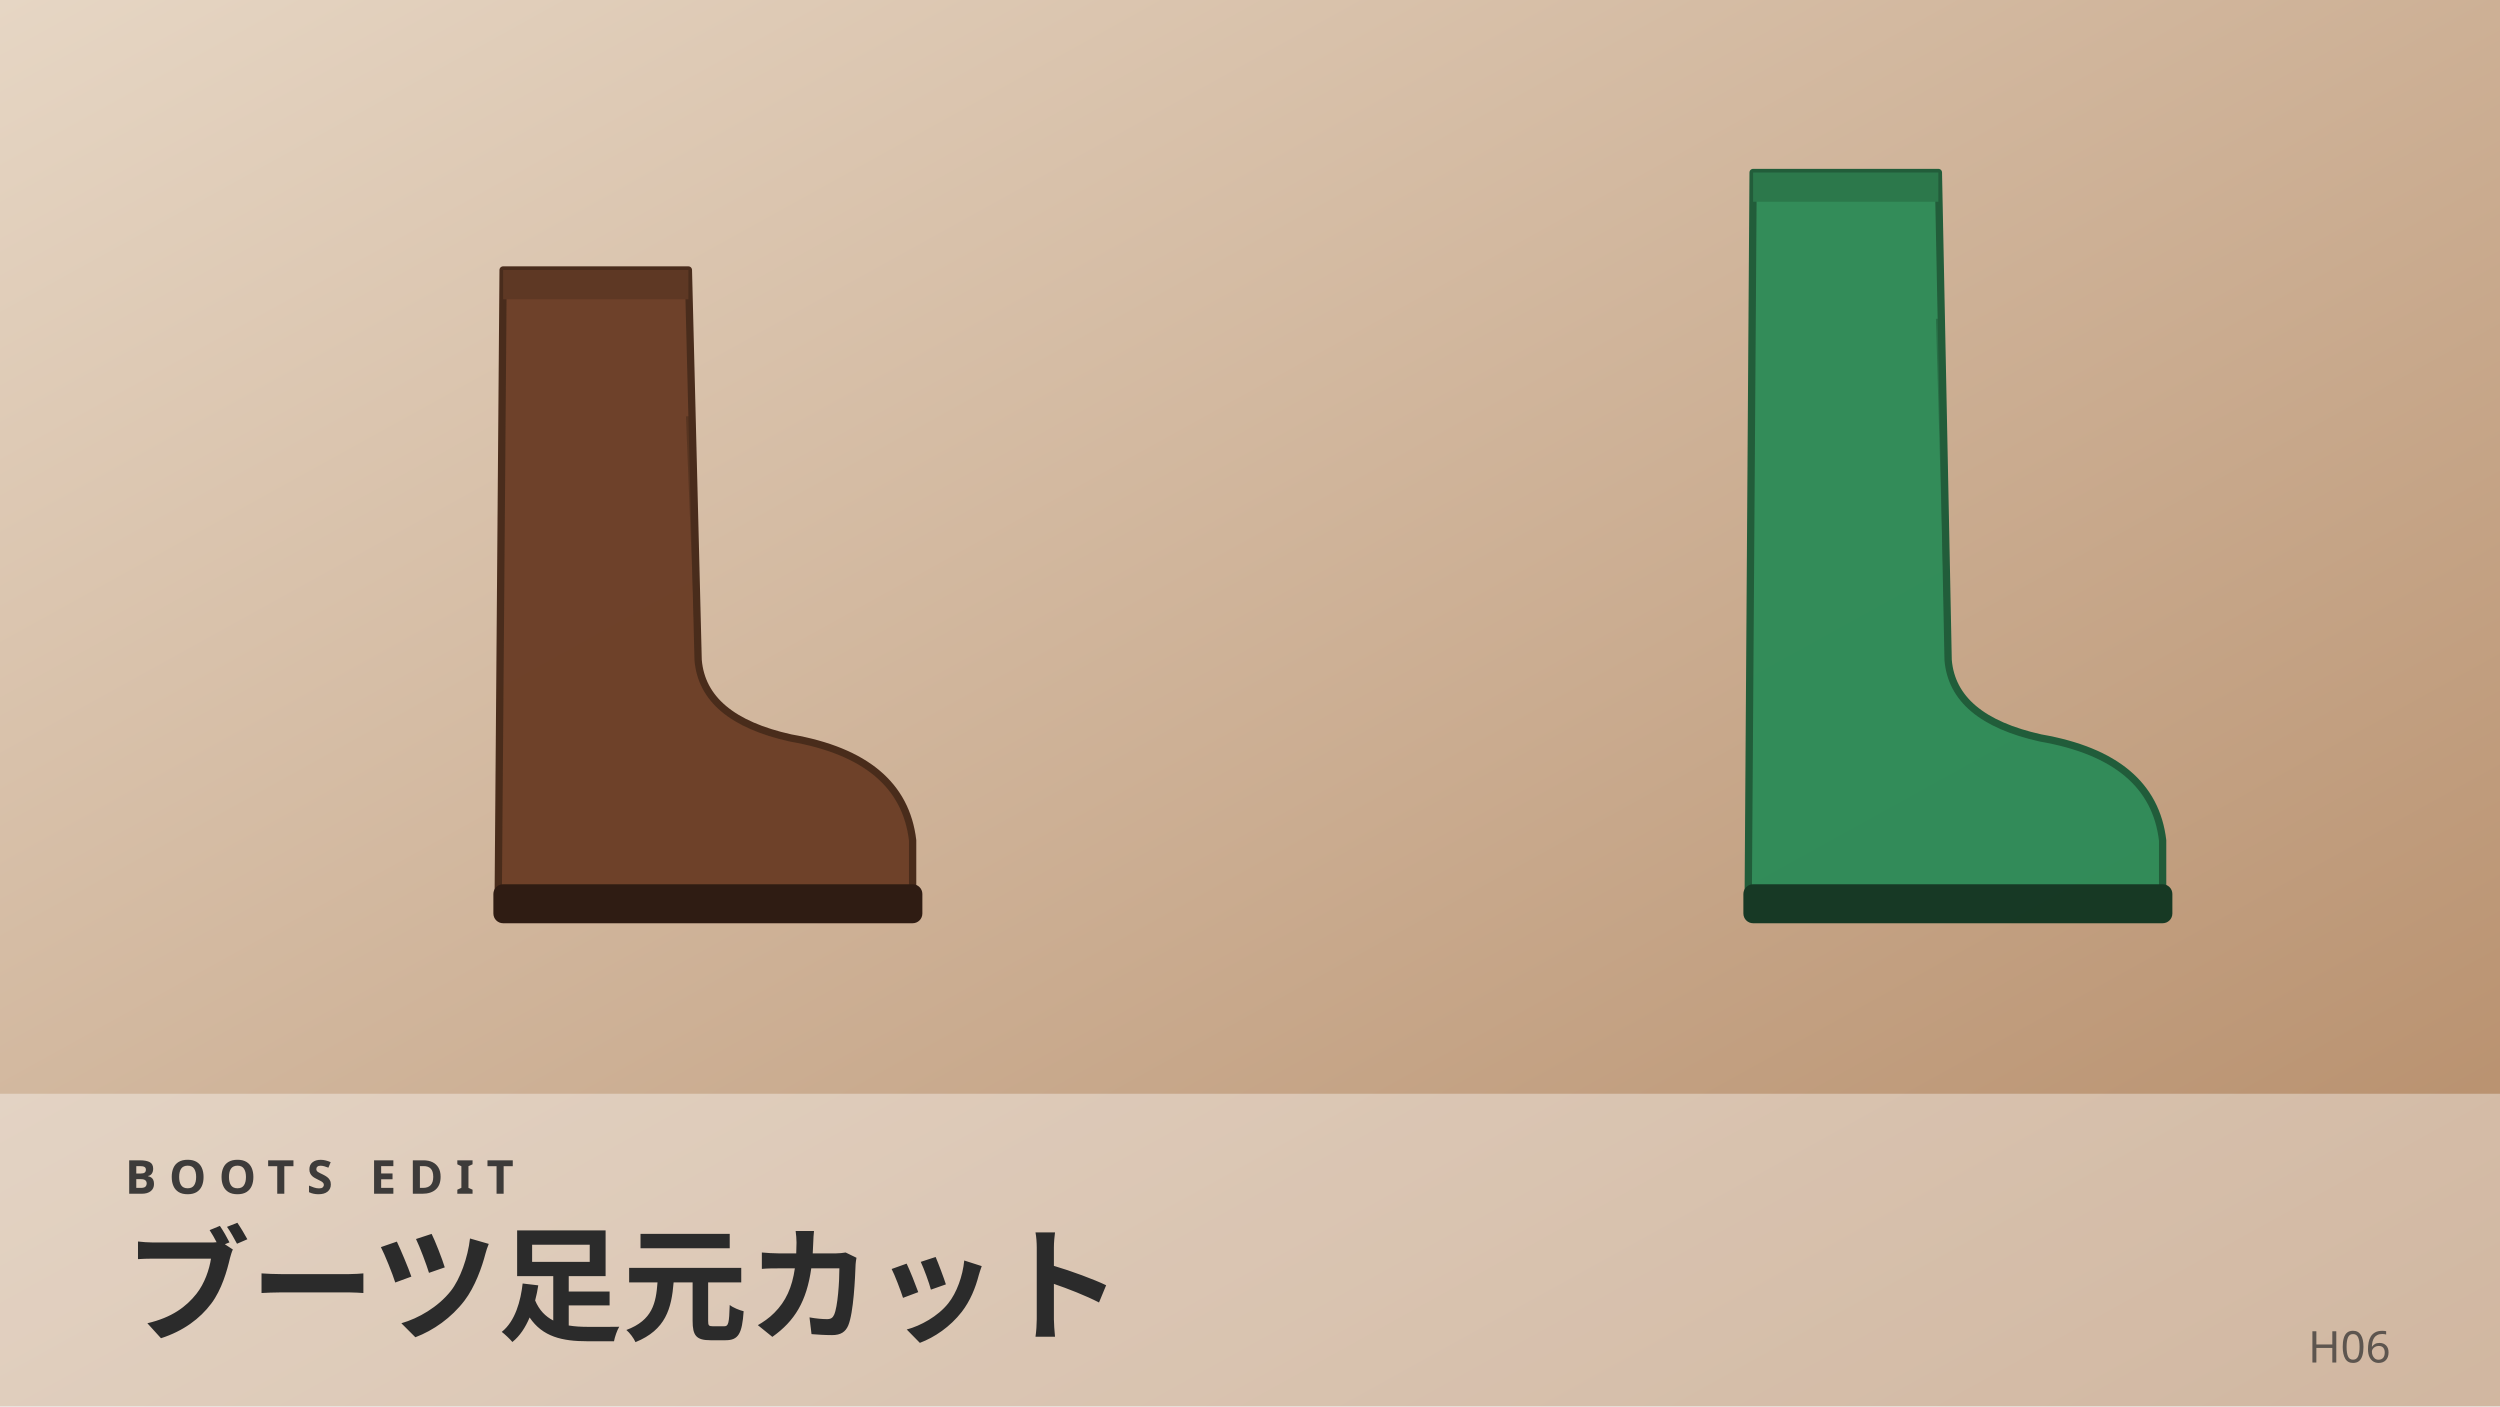
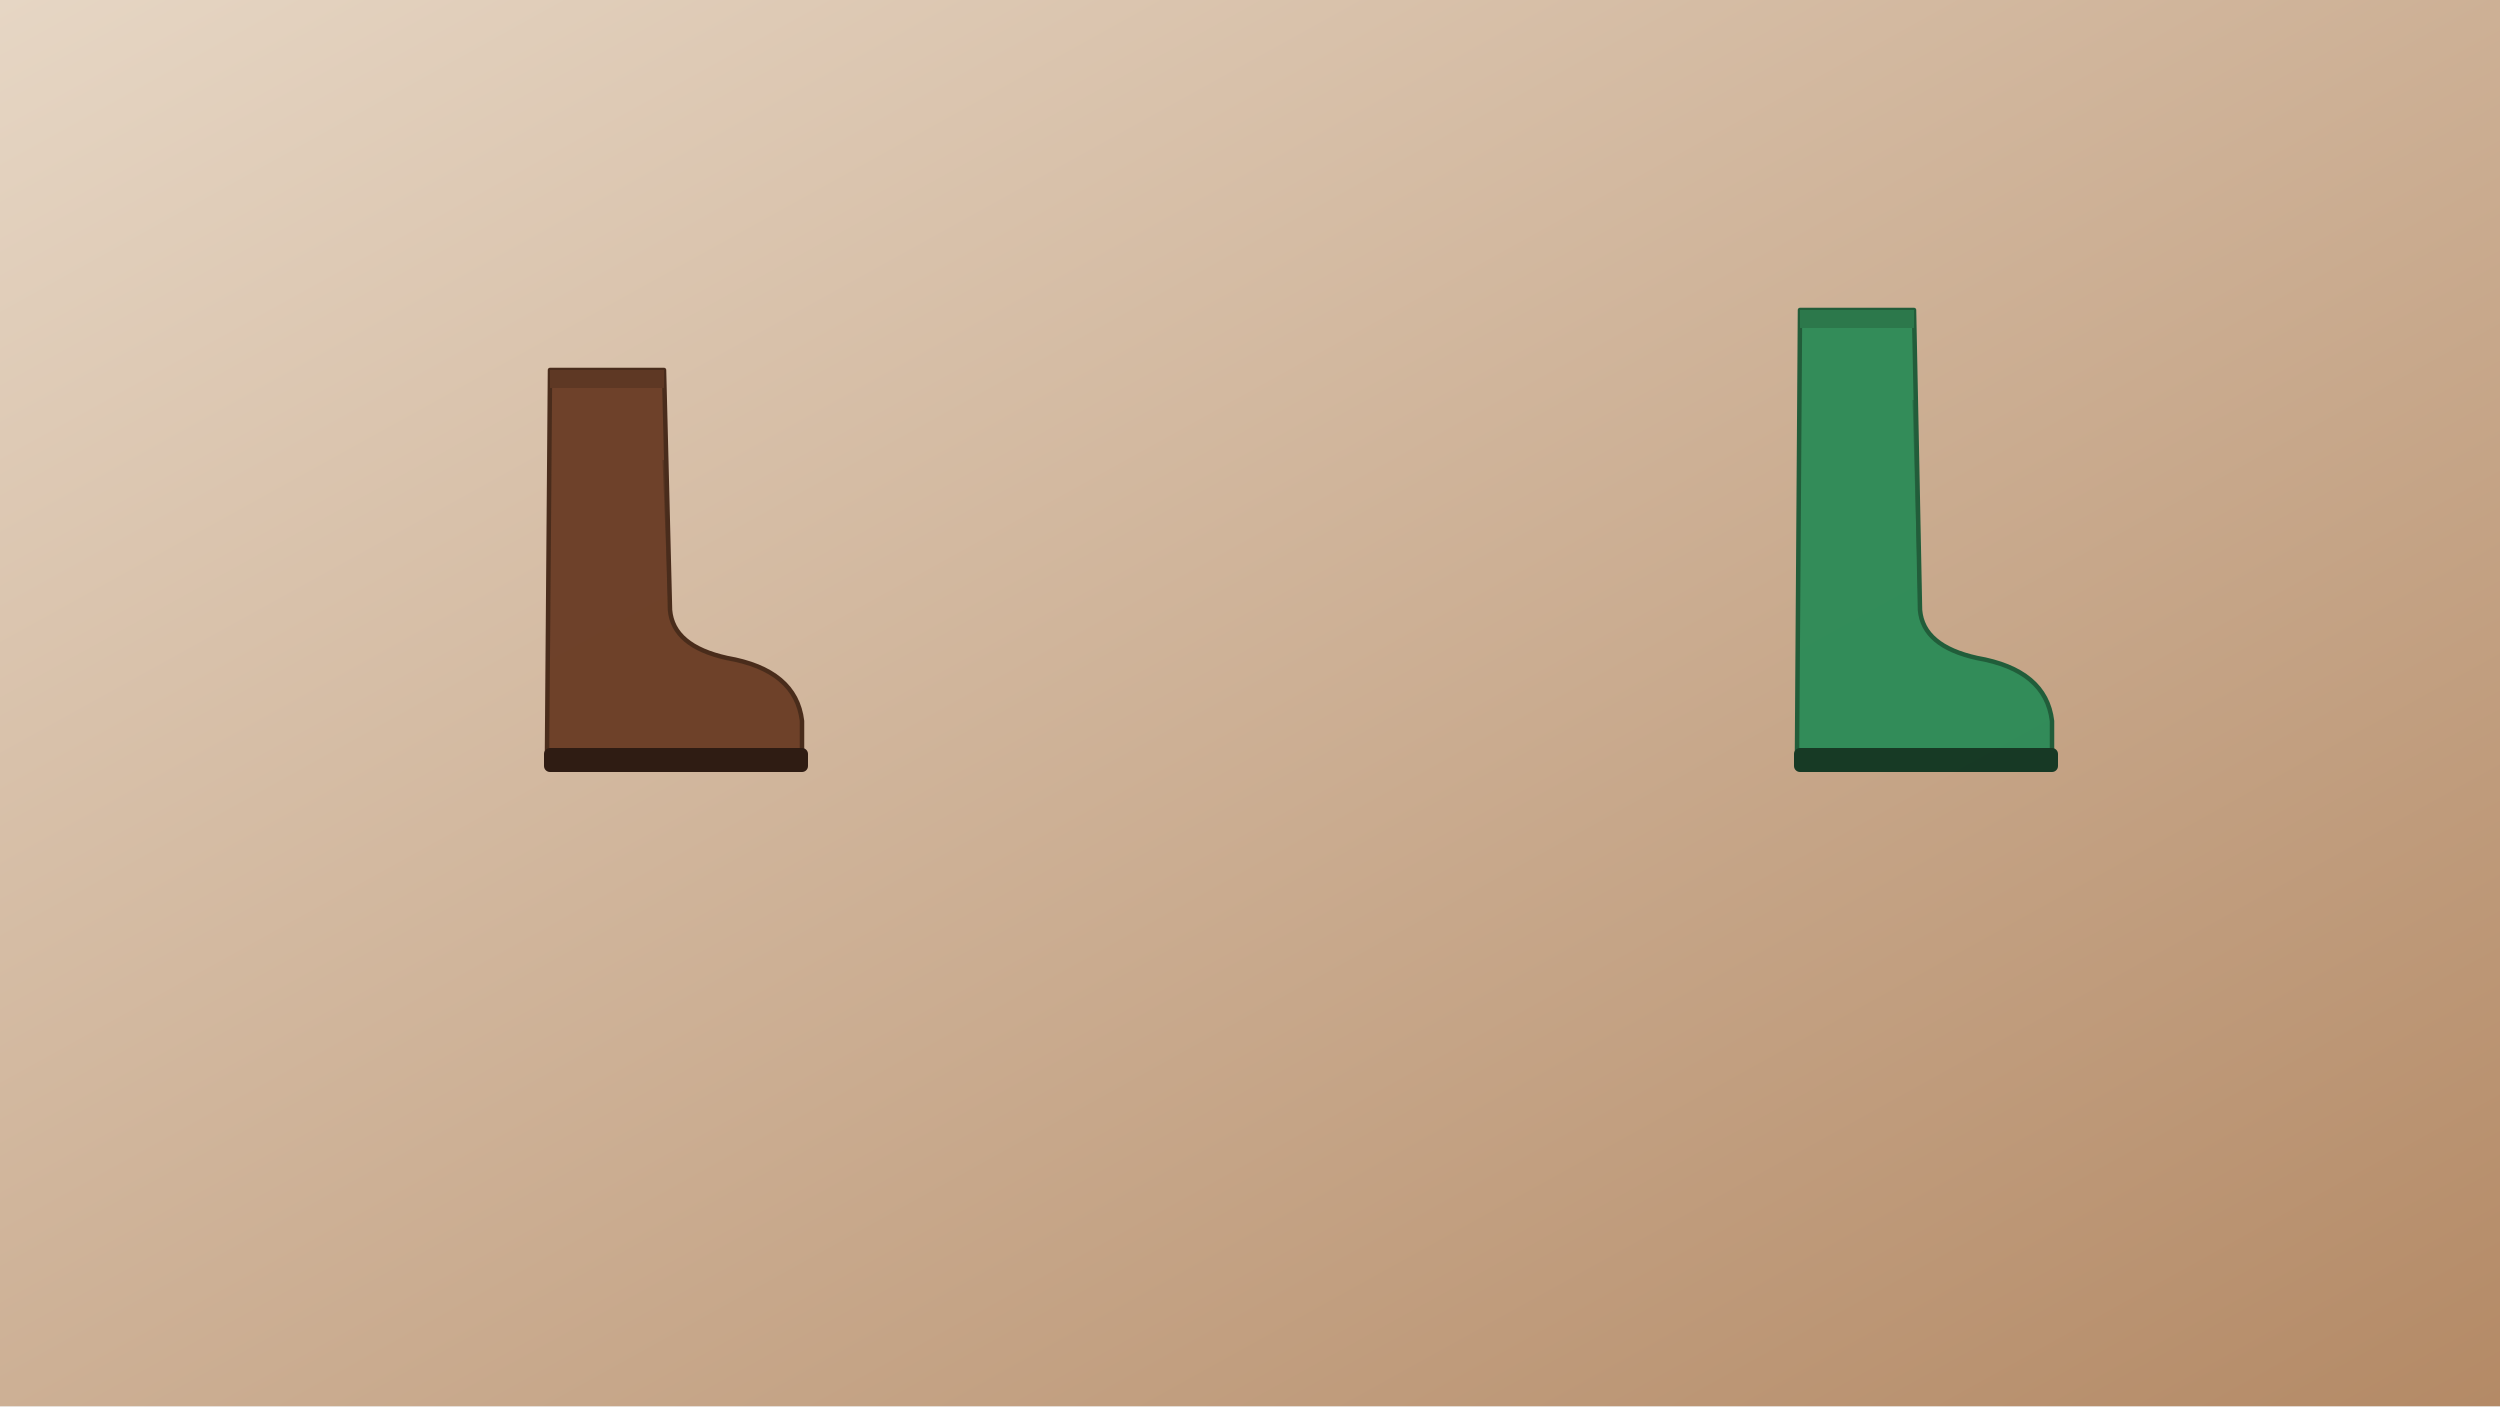
<svg xmlns="http://www.w3.org/2000/svg" viewBox="0 0 800 450">
  <defs>
    <linearGradient id="bg" x1="0" y1="0" x2="1" y2="1">
      <stop offset="0" stop-color="#e6d6c4" />
      <stop offset="1" stop-color="#b48a66" />
    </linearGradient>
  </defs>
  <rect width="800" height="450" fill="url(#bg)" />
  <g opacity=".97">
-     <g transform="translate(83.0 24) scale(0.78)">
+     <g transform="translate(128.0 80) scale(0.48)">
      <path d="M100 80 H176 L180 240 Q182 264 218 272 Q264 280 268 314 V336 H98 Z" fill="#6b3e26" stroke="#452818" stroke-width="3" stroke-linejoin="round" />
      <rect x="96" y="332" width="176" height="16" rx="4" fill="#2a180f" />
      <path d="M176 140 L180 240" stroke="#452818" stroke-width="2" opacity=".6" />
      <rect x="100" y="80" width="76" height="12" fill="#5a3420" />
    </g>
  </g>
  <g opacity=".97">
-     <g transform="translate(483.0 24) scale(0.78)">
+     <g transform="translate(528.0 80) scale(0.48)">
      <path d="M100 40 H176 L180 240 Q182 264 218 272 Q264 280 268 314 V336 H98 Z" fill="#2e8b57" stroke="#1d5a38" stroke-width="3" stroke-linejoin="round" />
      <rect x="96" y="332" width="176" height="16" rx="4" fill="#123722" />
      <path d="M176 100 L180 240" stroke="#1d5a38" stroke-width="2" opacity=".6" />
      <rect x="100" y="40" width="76" height="12" fill="#277649" />
    </g>
  </g>
-   <rect x="0" y="350" width="800" height="100" fill="#ffffff" opacity=".38" />
-   <text x="40" y="382" font-family="'Noto Sans JP','Yu Gothic UI',Meiryo,sans-serif" font-size="15" letter-spacing="4" font-weight="700" fill="#2b2b2b" opacity=".9">BOOTS EDIT</text>
-   <text x="40" y="426" font-family="'Noto Sans JP','Yu Gothic UI',Meiryo,sans-serif" font-size="40" font-weight="900" fill="#2b2b2b">ブーツ足元カット</text>
-   <text x="765" y="436" text-anchor="end" font-family="'Noto Sans JP','Yu Gothic UI',Meiryo,sans-serif" font-size="14" fill="#2b2b2b" opacity=".7">H06</text>
</svg>
